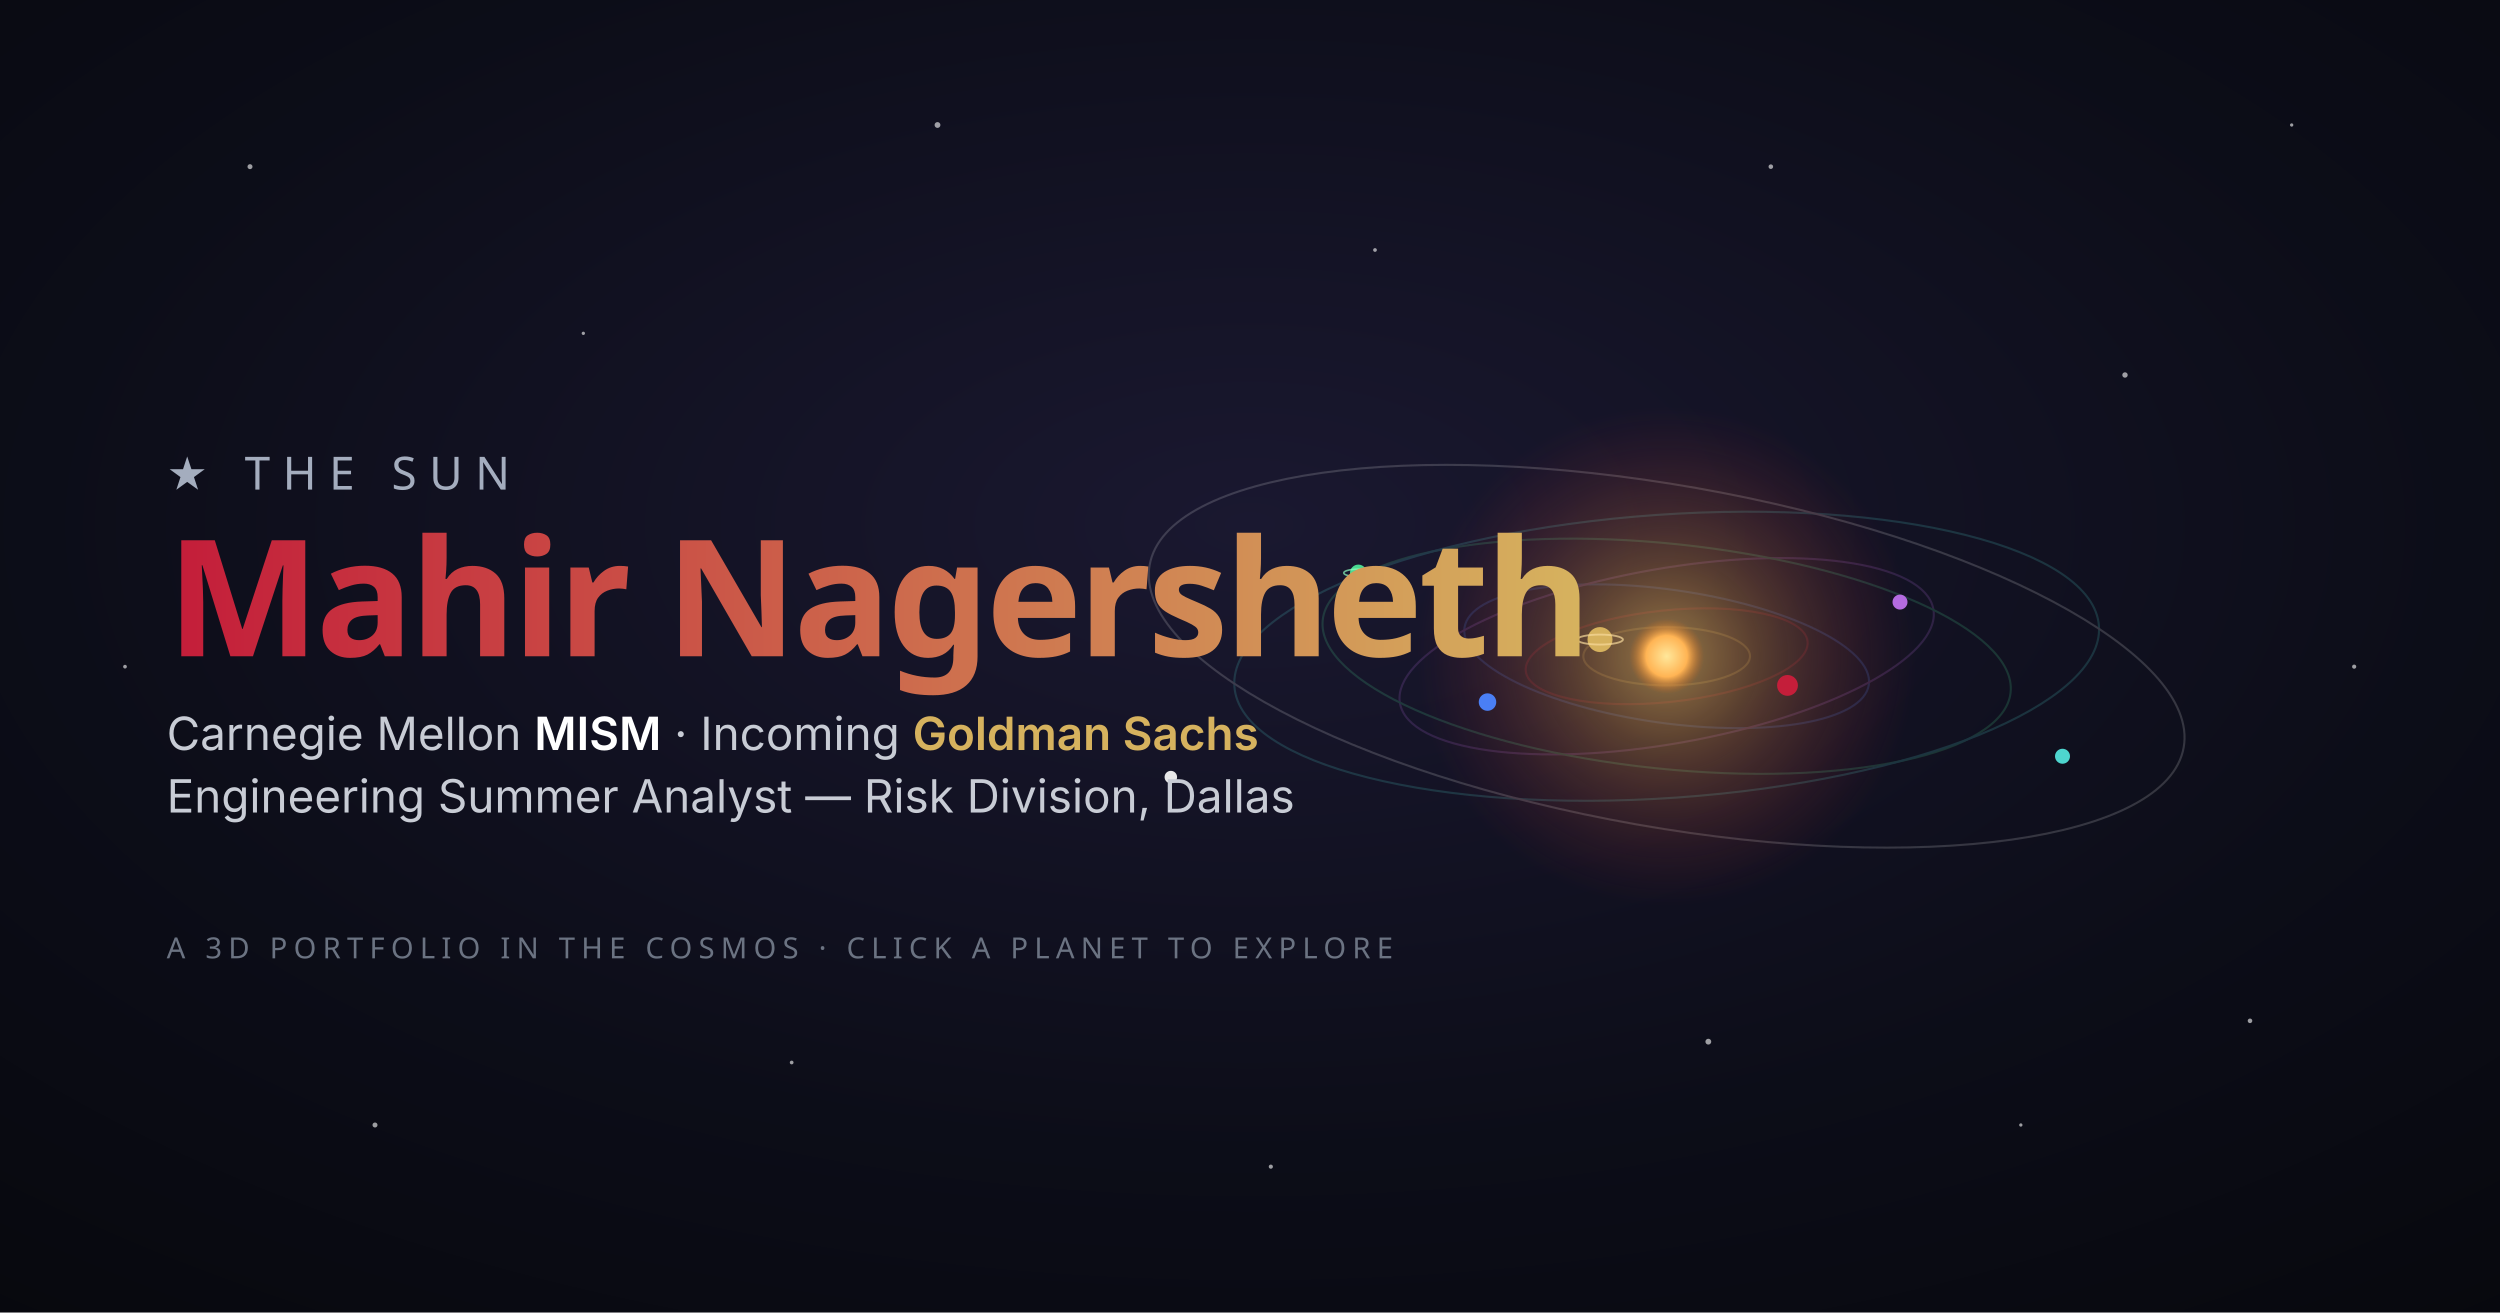
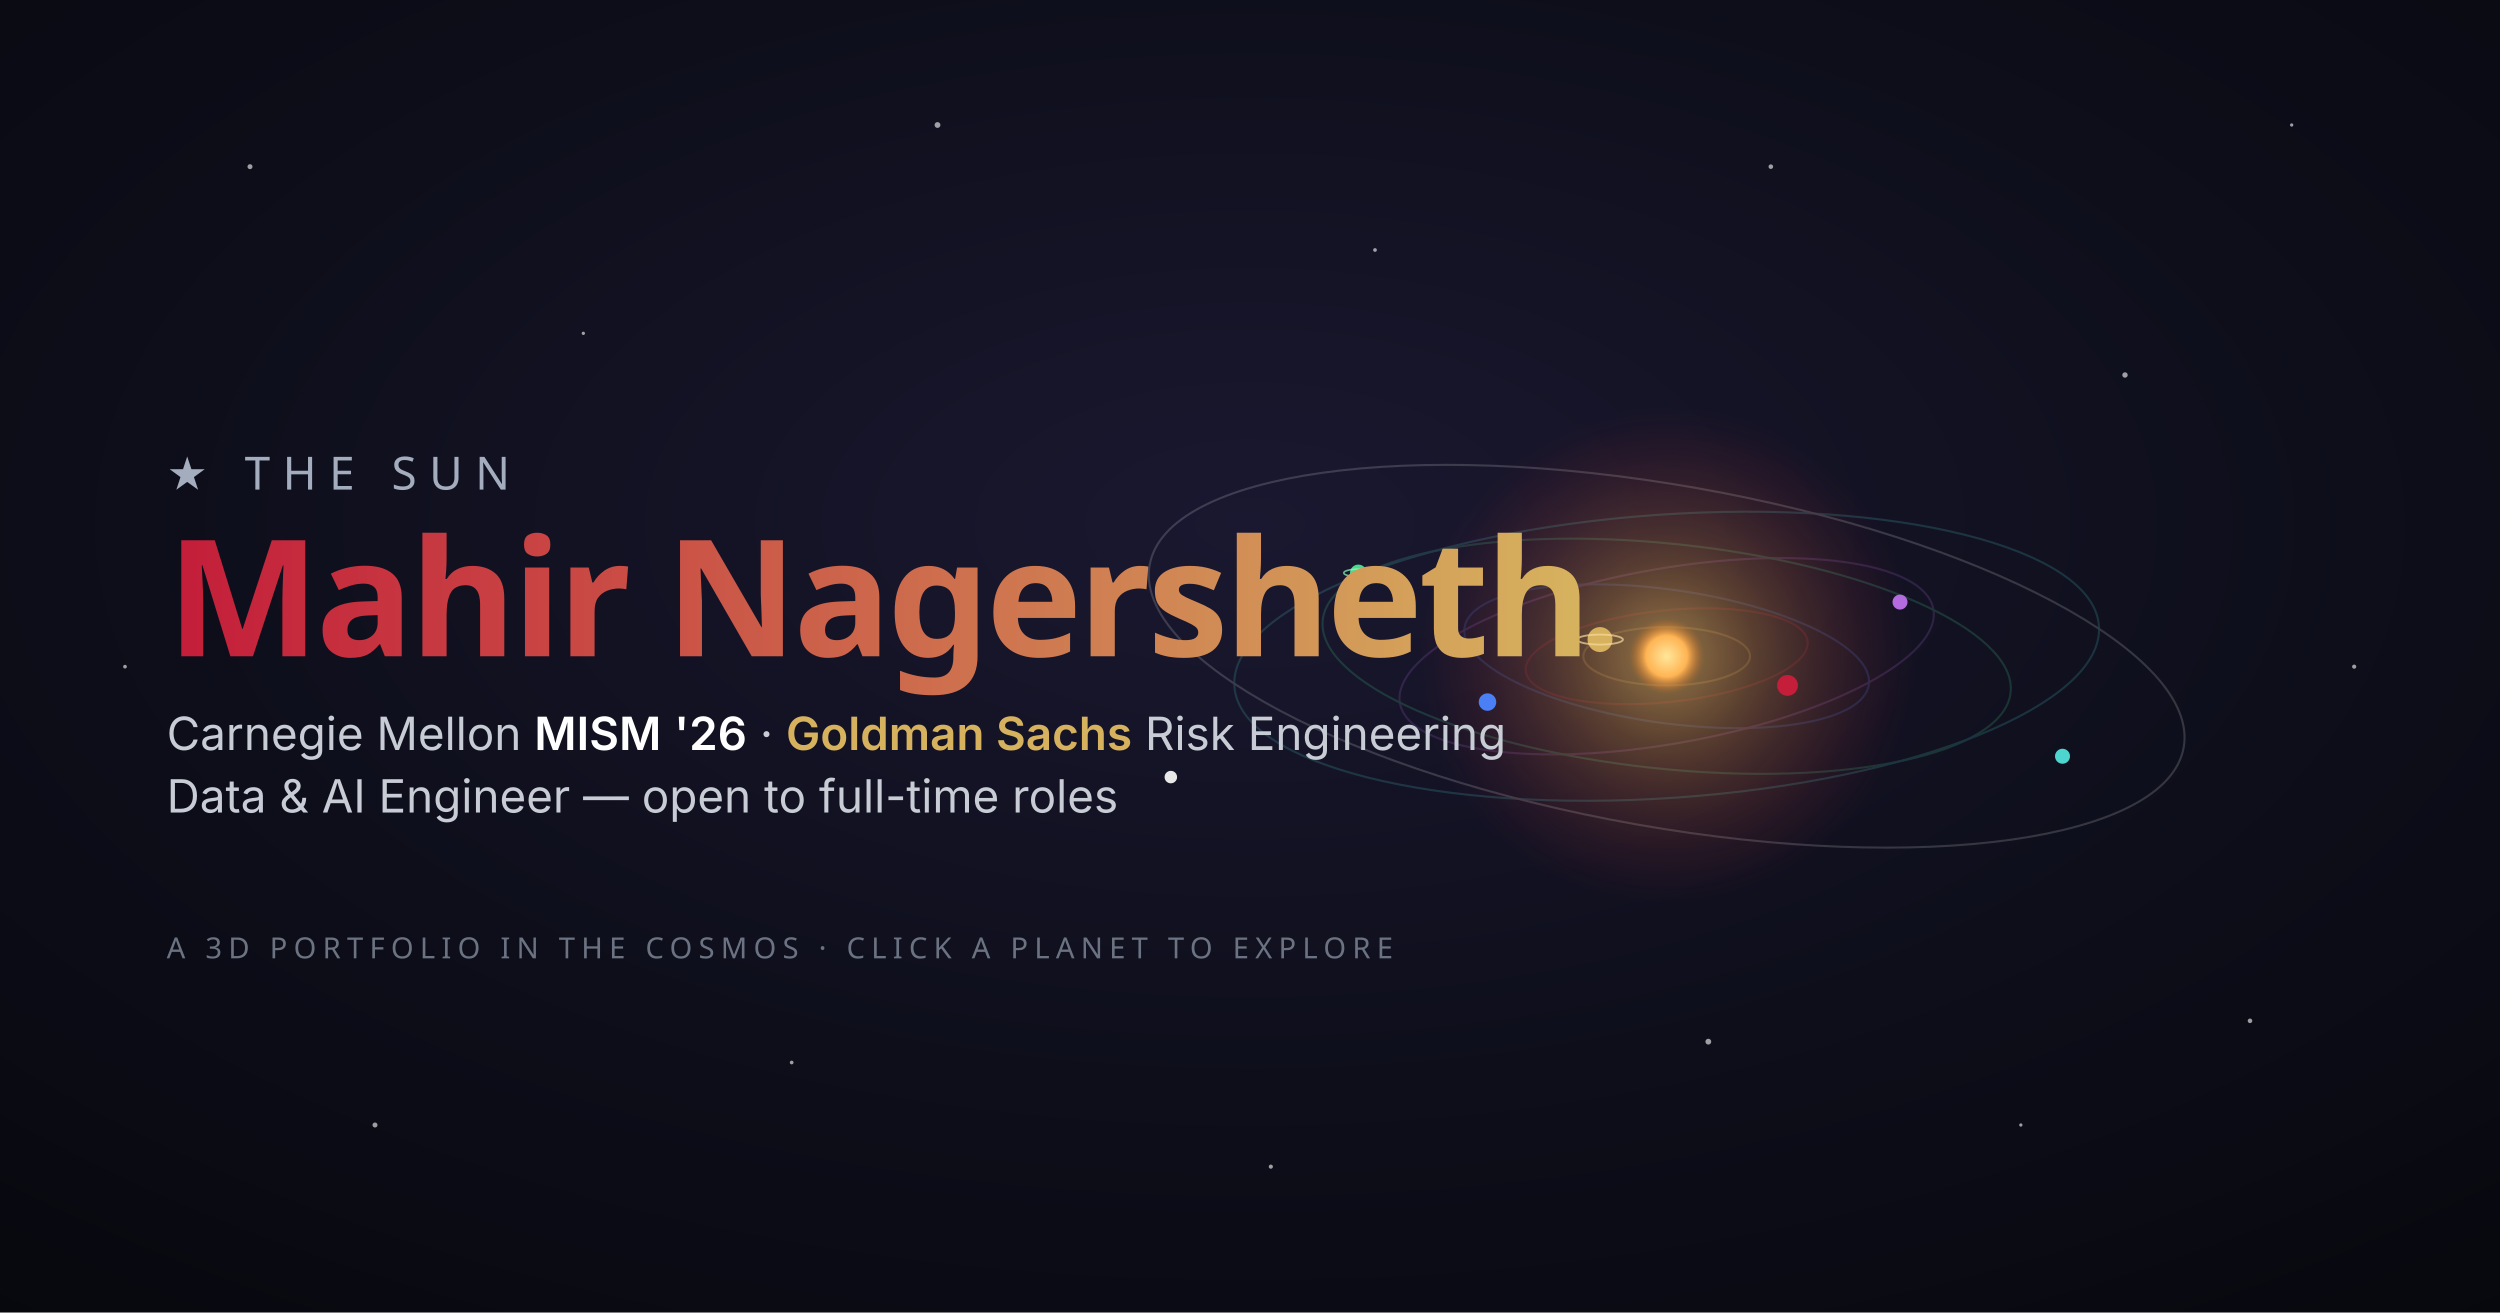
<svg xmlns="http://www.w3.org/2000/svg" width="1200" height="630" viewBox="0 0 1200 630">
  <defs>
    <radialGradient id="bg" cx="50%" cy="40%" r="80%">
      <stop offset="0%" stop-color="#1a1830" />
      <stop offset="60%" stop-color="#0c0d18" />
      <stop offset="100%" stop-color="#07080d" />
    </radialGradient>
    <radialGradient id="sun" cx="50%" cy="50%" r="50%">
      <stop offset="0%" stop-color="#ffe79a" />
      <stop offset="55%" stop-color="#ffb454" />
      <stop offset="100%" stop-color="#c4651e" stop-opacity="0" />
    </radialGradient>
    <radialGradient id="sunGlow" cx="50%" cy="50%" r="50%">
      <stop offset="0%" stop-color="#ffd166" stop-opacity="0.55" />
      <stop offset="35%" stop-color="#ffa84a" stop-opacity="0.30" />
      <stop offset="100%" stop-color="#c41e3a" stop-opacity="0" />
    </radialGradient>
    <linearGradient id="name" x1="0%" y1="0%" x2="100%" y2="0%">
      <stop offset="0%" stop-color="#c41e3a" />
      <stop offset="100%" stop-color="#d6b25e" />
    </linearGradient>
    <filter id="planetShadow" x="-50%" y="-50%" width="200%" height="200%">
      <feGaussianBlur in="SourceAlpha" stdDeviation="8" />
      <feOffset dx="0" dy="0" result="off" />
      <feMerge>
        <feMergeNode in="off" />
        <feMergeNode in="SourceGraphic" />
      </feMerge>
    </filter>
  </defs>
  <rect width="1200" height="630" fill="url(#bg)" />
  <g fill="#ffffff" opacity="0.6">
    <circle cx="120" cy="80" r="1.2" />
    <circle cx="280" cy="160" r="0.8" />
    <circle cx="450" cy="60" r="1.4" />
    <circle cx="660" cy="120" r="0.9" />
    <circle cx="850" cy="80" r="1.1" />
    <circle cx="1020" cy="180" r="1.3" />
    <circle cx="1100" cy="60" r="0.8" />
    <circle cx="180" cy="540" r="1.2" />
    <circle cx="380" cy="510" r="0.9" />
    <circle cx="610" cy="560" r="1.0" />
    <circle cx="820" cy="500" r="1.4" />
    <circle cx="970" cy="540" r="0.8" />
    <circle cx="1080" cy="490" r="1.1" />
    <circle cx="60" cy="320" r="0.9" />
    <circle cx="1130" cy="320" r="1.0" />
  </g>
  <g transform="translate(800, 315)">
    <g stroke-width="1" fill="none" opacity="0.18">
      <ellipse cx="0" cy="0" rx="40" ry="14" stroke="#d6b25e" />
      <ellipse cx="0" cy="0" rx="68" ry="22" stroke="#c41e3a" transform="rotate(-6)" />
      <ellipse cx="0" cy="0" rx="98" ry="32" stroke="#4a7ff5" transform="rotate(8)" />
      <ellipse cx="0" cy="0" rx="130" ry="42" stroke="#b46be0" transform="rotate(-10)" />
      <ellipse cx="0" cy="0" rx="166" ry="54" stroke="#4ad991" transform="rotate(6)" />
      <ellipse cx="0" cy="0" rx="208" ry="68" stroke="#4ed5cf" transform="rotate(-4)" />
      <ellipse cx="0" cy="0" rx="252" ry="82" stroke="#e8e8e8" transform="rotate(10)" />
    </g>
    <circle cx="0" cy="0" r="120" fill="url(#sunGlow)" />
    <circle cx="0" cy="0" r="18" fill="url(#sun)" />
    <circle cx="-32" cy="-8" r="6.0" fill="#d6b25e" />
    <ellipse cx="-32" cy="-8" rx="11" ry="2.4" fill="none" stroke="#f6d99a" stroke-width="0.9" opacity="0.7" />
    <circle cx="58" cy="14" r="5.0" fill="#c41e3a" />
    <circle cx="-86" cy="22" r="4.2" fill="#4a7ff5" />
    <circle cx="112" cy="-26" r="3.6" fill="#b46be0" />
    <circle cx="-148" cy="-40" r="4.0" fill="#4ad991" />
    <ellipse cx="-148" cy="-40" rx="7" ry="1.8" fill="none" stroke="#8effc1" stroke-width="0.8" opacity="0.7" />
    <circle cx="190" cy="48" r="3.6" fill="#4ed5cf" />
    <circle cx="-238" cy="58" r="3.0" fill="#e8e8e8" />
  </g>
  <g transform="translate(80, 235)">
    <text font-family="'Space Grotesk', system-ui, sans-serif" font-size="22" font-weight="500" letter-spacing="6" fill="#a4adbe">★ THE SUN</text>
    <text y="80" font-family="'Space Grotesk', system-ui, sans-serif" font-size="78" font-weight="700" letter-spacing="-2" fill="url(#name)">Mahir Nagersheth</text>
    <text y="125" font-family="Inter, system-ui, sans-serif" font-size="22" font-weight="400" fill="#c8ccd5">
      Carnegie Mellon
      <tspan font-weight="600" fill="#ffffff"> MISM</tspan>
-       ·  Incoming
+       <tspan font-weight="600" fill="#ffffff"> '26</tspan>
+       ·
      <tspan font-weight="600" fill="#d6b25e"> Goldman Sachs</tspan>
+       Risk Engineering
    </text>
    <text y="155" font-family="Inter, system-ui, sans-serif" font-size="22" font-weight="400" fill="#c8ccd5">
-       Engineering Summer Analyst — Risk Division, Dallas
+       Data &amp; AI Engineer — open to full-time roles
    </text>
    <text y="225" font-family="'Space Grotesk', system-ui, sans-serif" font-size="14" font-weight="500" letter-spacing="3" fill="#6b7382">A 3D PORTFOLIO IN THE COSMOS · CLICK A PLANET TO EXPLORE</text>
  </g>
</svg>
